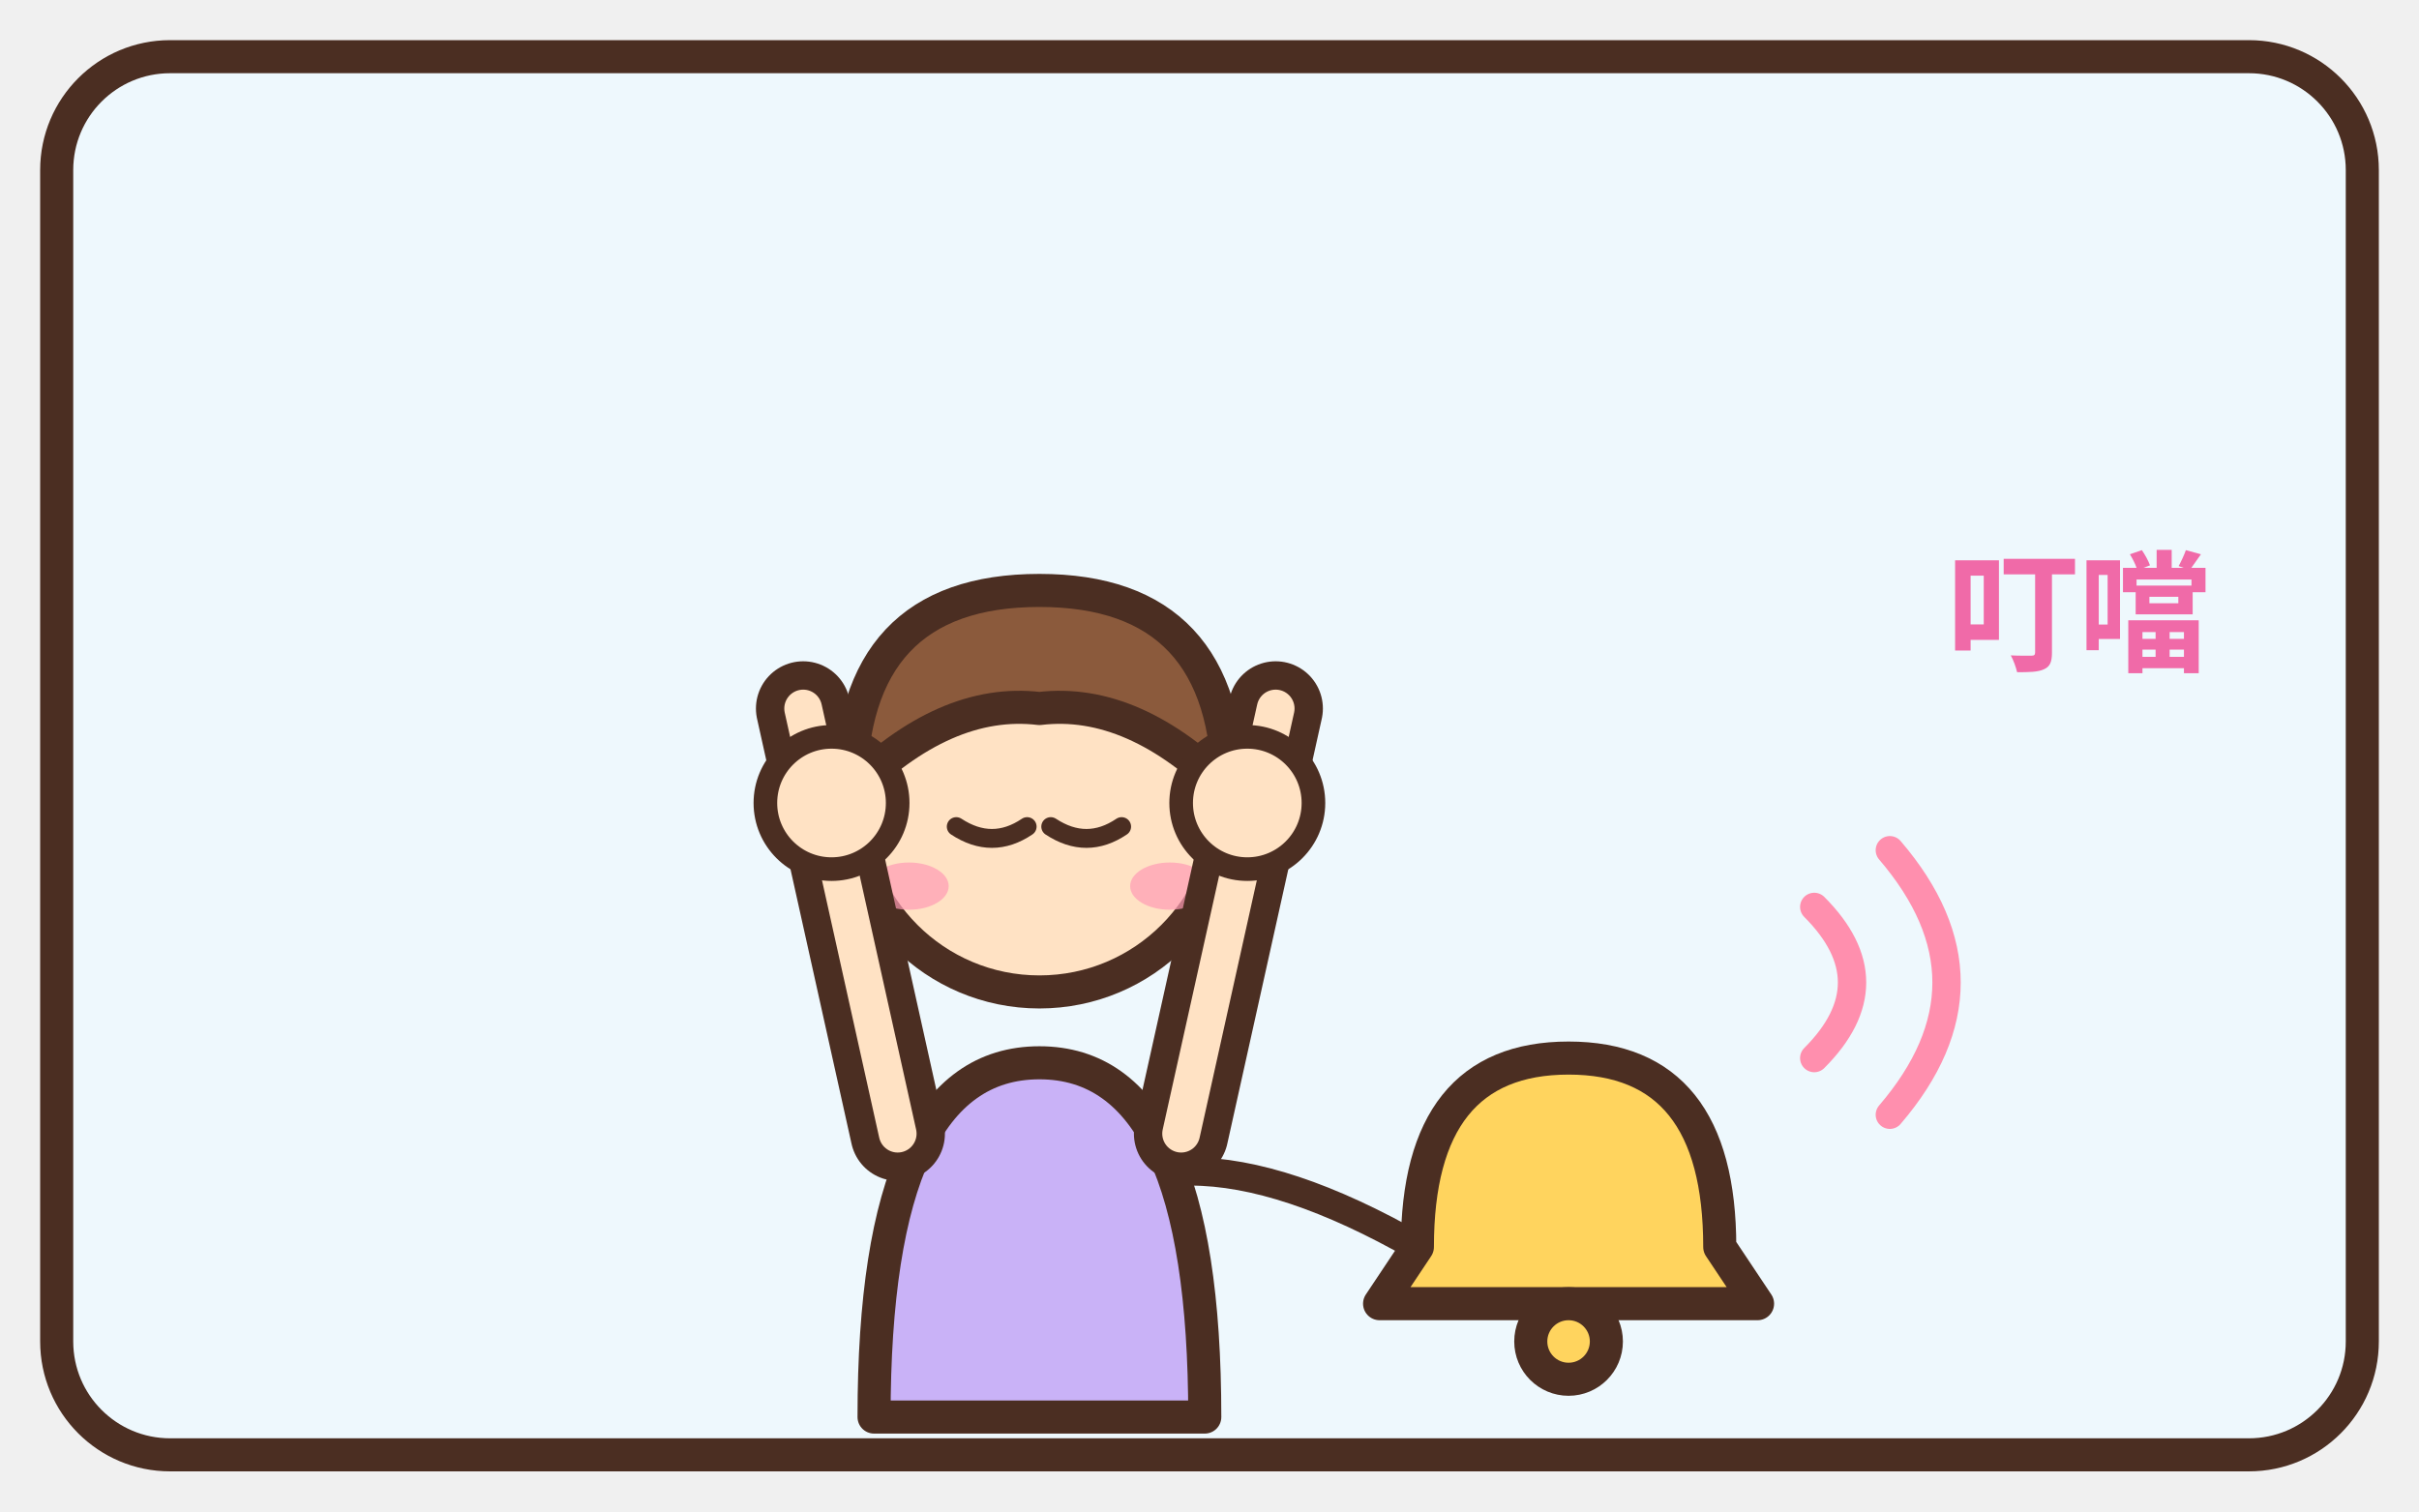
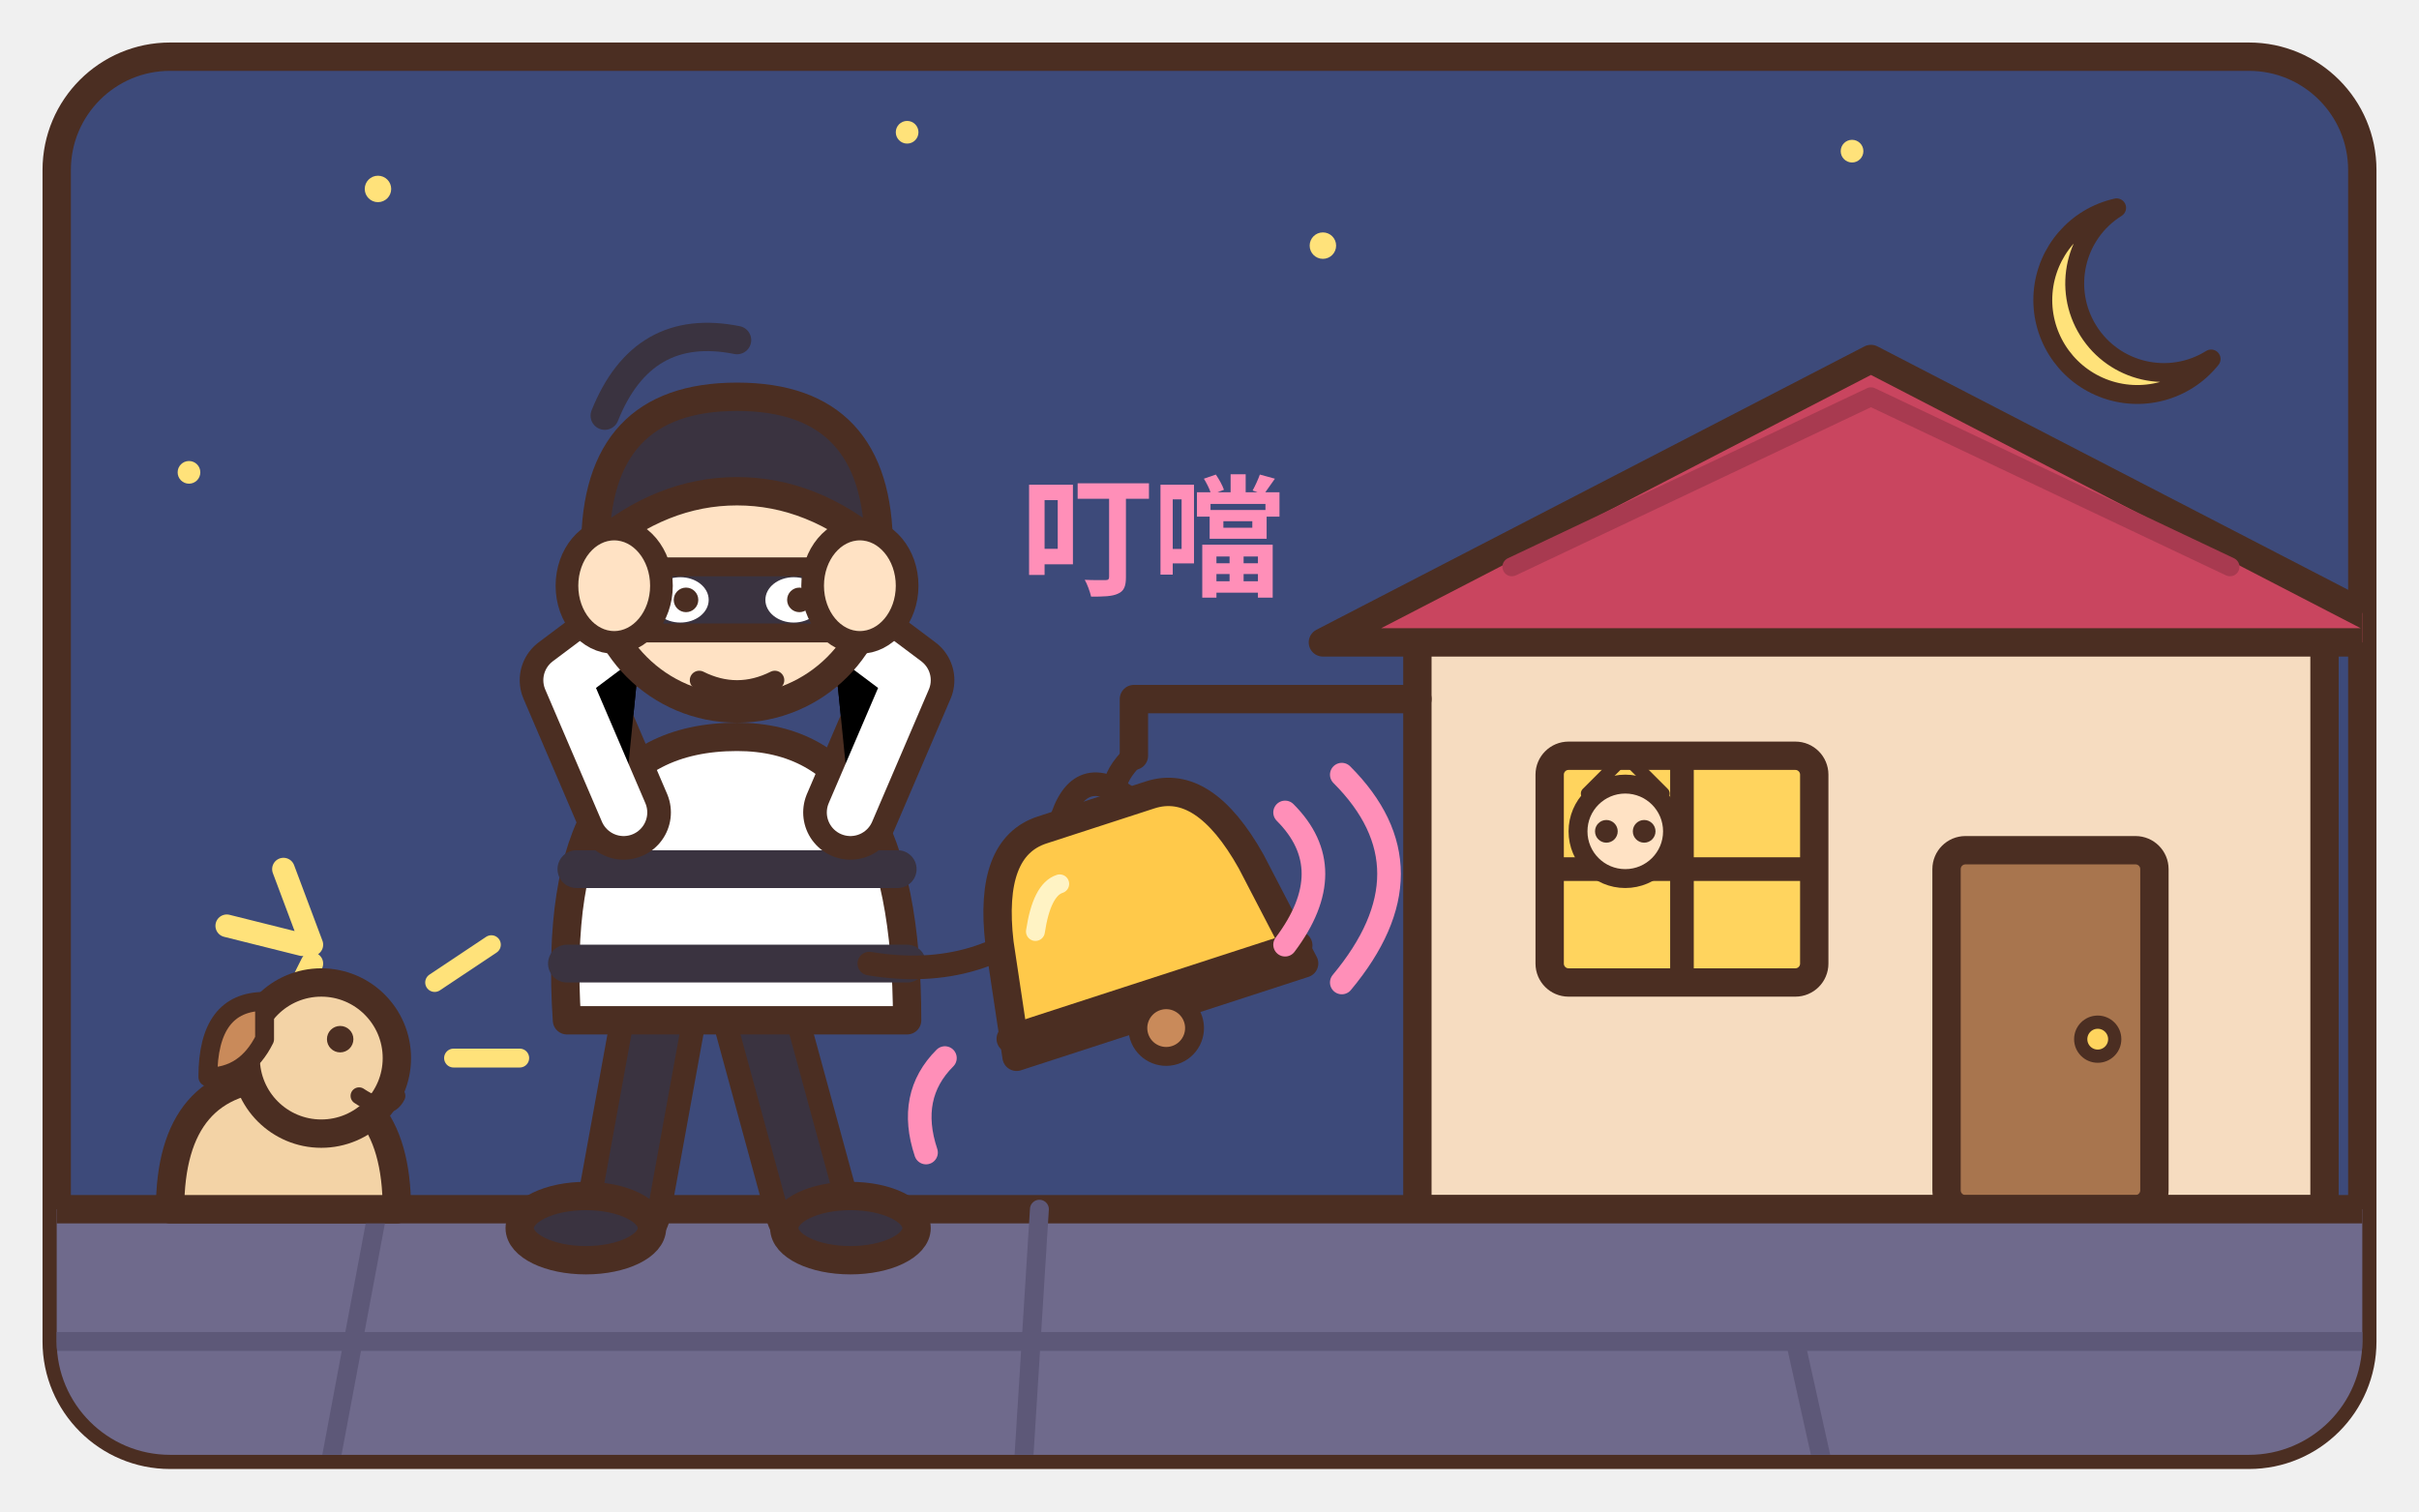
<svg xmlns="http://www.w3.org/2000/svg" viewBox="0 0 256 160">
-   <g stroke="#4b2e22" stroke-width="3.5" stroke-linejoin="round" stroke-linecap="round">
-     <rect x="6" y="6" width="244" height="148" rx="12" fill="#eef8fd" />
-     <path d="M92.5 150.0Q92.5 112.5 110.0 112.5Q127.5 112.5 127.5 150.0Z" fill="#c9b2f7" />
-     <circle cx="110" cy="85.0" r="20.0" fill="#ffe2c4" />
-     <path d="M90.0 83.8Q90.0 62.5 110.0 62.5Q130.0 62.5 130.0 83.8Q120.0 73.8 110.0 75.0Q100.0 73.8 90.0 83.8Z" fill="#8b5a3c" />
-     <path d="M101.2 87.5q3.8 2.5 7.5 0M111.2 87.5q3.8 2.5 7.5 0" fill="none" stroke-width="2" />
-     <g fill="#ff9bb5" opacity=".7" stroke="none">
-       <ellipse cx="96.2" cy="93.8" rx="4.2" ry="2.5" />
-       <ellipse cx="123.8" cy="93.8" rx="4.2" ry="2.5" />
+   <defs>
+     <clipPath id="frame">
+       <rect x="6" y="6" width="244" height="148" rx="12" />
+     </clipPath>
+   </defs>
+   <g stroke="#4b2e22" stroke-width="3" stroke-linejoin="round" stroke-linecap="round">
+     <rect x="6" y="6" width="244" height="148" rx="12" fill="#3d4a7a" />
+     <g clip-path="url(#frame)">
+       <path d="M224 22a10 10 0 1 0 10 16 9 9 0 1 1-10-16Z" fill="#ffe27a" stroke-width="2" />
+       <g fill="#ffe27a" stroke="none">
+         <circle cx="40" cy="20" r="1.4" />
+         <circle cx="96" cy="14" r="1.2" />
+         <circle cx="140" cy="26" r="1.4" />
+         <circle cx="196" cy="16" r="1.2" />
+         <circle cx="20" cy="50" r="1.2" />
+       </g>
+       <path d="M150 66h96v62h-96Z" fill="#f6dcc0" />
+       <path d="M140 68l58-30 58 30Z" fill="#c9455f" />
+       <g fill="none" stroke="#a83a50" stroke-width="2">
+         <path d="M160 60l38-18 38 18" />
+       </g>
+       <rect x="164" y="80" width="28" height="24" rx="2" fill="#ffd45e" />
+       <path d="M178 80v24M164 92h28" stroke-width="2.5" />
+       <circle cx="172" cy="88" r="5" fill="#ffe2c4" stroke-width="2" />
+       <g fill="#4b2e22" stroke="none">
+         <circle cx="170" cy="88" r="1.2" />
+         <circle cx="174" cy="88" r="1.2" />
+       </g>
+       <path d="M168 84l3-3M176 84l-3-3" stroke-width="1.4" />
+       <rect x="206" y="90" width="22" height="38" rx="2" fill="#a8754e" />
+       <circle cx="222" cy="110" r="1.8" fill="#ffd45e" stroke-width="1.4" />
+       <path d="M0 128h256v32H0Z" fill="#6f6a8c" />
+       <g fill="none" stroke="#5d5878" stroke-width="2">
+         <path d="M0 142h256M40 128l-6 32M110 128l-2 32M190 142l4 18" />
+       </g>
+       <path d="M150 74h-30v6" fill="none" stroke-width="3" />
+       <path d="M120 80q-4 4 0 6" fill="none" stroke-width="2.5" />
+       <path d="M66 128l4-22M86 128l-6-22" stroke-width="10" />
+       <path d="M66 128l4-22M86 128l-6-22" stroke="#3a3340" stroke-width="5" />
+       <g fill="#3a3340">
+         <ellipse cx="62" cy="130" rx="7" ry="3.4" />
+         <ellipse cx="90" cy="130" rx="7" ry="3.4" />
+       </g>
+       <path d="M60 108q-2-30 18-30 18 0 18 30Z" fill="#ffffff" />
+       <g fill="none" stroke="#3a3340" stroke-width="4">
+         <path d="M61 92h34M60 102h36" />
+       </g>
+       <path d="M92 102q12 2 20-6" fill="none" stroke-width="2.5" />
+       <g transform="translate(2 -20) rotate(-18 114 106)">
+         <path d="M108 106q-6 0-8 10l-2 12h32l-2-12q-2-10-8-10Z" fill="#ffc94a" />
+         <path d="M98 126h32" stroke-width="3" />
+         <path d="M110 106q4-6 8 0" fill="none" stroke-width="2.5" />
+         <circle cx="114" cy="130" r="3" fill="#c98a5a" stroke-width="2" />
+         <path d="M104 116q2-4 4-4" fill="none" stroke="#fff3c4" stroke-width="2" />
+       </g>
+       <path d="M66 86l-6-14 8-6M90 86l6-14-8-6" stroke-width="10" />
+       <path d="M66 86l-6-14 8-6M90 86l6-14-8-6" stroke="#ffffff" stroke-width="5" />
+       <circle cx="78" cy="60" r="15" fill="#ffe2c4" />
+       <path d="M63 58q0-16 15-16t15 16q-7-6-15-6-8 0-15 6Z" fill="#3a3340" />
+       <path d="M63 60h30v7H63Z" fill="#3a3340" stroke-width="2" />
+       <g fill="#ffffff" stroke="none">
+         <ellipse cx="72" cy="63.5" rx="3" ry="2.4" />
+         <ellipse cx="84" cy="63.5" rx="3" ry="2.4" />
+       </g>
+       <g fill="#4b2e22" stroke="none">
+         <circle cx="72.6" cy="63.5" r="1.3" />
+         <circle cx="84.6" cy="63.5" r="1.3" />
+       </g>
+       <path d="M74 72q4 2 8 0" fill="none" stroke-width="2" />
+       <g fill="#ffe2c4" stroke-width="2.4">
+         <ellipse cx="65" cy="62" rx="5" ry="6" />
+         <ellipse cx="91" cy="62" rx="5" ry="6" />
+       </g>
+       <path d="M64 44q4-10 14-8" fill="none" stroke="#3a3340" stroke-width="3" />
+       <g fill="none" stroke="#ff8fb8" stroke-width="2.5">
+         <path d="M136 86q6 6 0 14M142 82q10 10 0 22M100 112q-4 4-2 10" />
+       </g>
+       <path d="M30 92l3 8M24 98l8 2M30 108l3-6" fill="none" stroke="#ffe27a" stroke-width="2.4" />
+       <text x="122" y="62" font-family="'Arial Rounded MT Bold','Fredoka','PingFang TC',sans-serif" font-size="14" font-weight="700" text-anchor="middle" fill="#ff8fb8" stroke="none">叮噹</text>
+       <path d="M18 128q0-14 12-14t12 14Z" fill="#f3d3a6" />
+       <circle cx="34" cy="112" r="8" fill="#f3d3a6" />
+       <path d="M28 106q-6 0-6 8 4 0 6-4Z" fill="#c98a5a" stroke-width="2" />
+       <circle cx="36" cy="110" r="1.4" fill="#4b2e22" stroke="none" />
+       <path d="M38 116q3 2 4 0" fill="none" stroke-width="1.8" />
+       <g fill="none" stroke="#ffe27a" stroke-width="2">
+         <path d="M46 104l6-4M48 112h7" />
+       </g>
    </g>
-     <path d="M95.0 120.0L85.0 75.0" stroke="#4b2e22" stroke-width="10" />
-     <path d="M95.0 120.0L85.0 75.0" stroke="#ffe2c4" stroke-width="4" />
-     <path d="M125.0 120.0L135.0 75.0" stroke="#4b2e22" stroke-width="10" />
-     <path d="M125.0 120.0L135.0 75.0" stroke="#ffe2c4" stroke-width="4" />
-     <g fill="#ffe2c4" stroke-width="2.5">
-       <circle cx="88" cy="85" r="7" />
-       <circle cx="132" cy="85" r="7" />
-     </g>
-     <path d="M150 132q0-20 16-20t16 20l4 6h-40Z" fill="#ffd45e" />
-     <circle cx="166" cy="142" r="4" fill="#ffd45e" />
-     <path d="M126 124q10 0 24 8" fill="none" stroke-width="3" />
-     <g fill="none" stroke="#ff8fae" stroke-width="3">
-       <path d="M192 96q8 8 0 16M200 90q12 14 0 28" />
-     </g>
-     <text x="220" y="70" font-family="'Arial Rounded MT Bold','Fredoka',Arial,sans-serif" font-size="14" font-weight="700" text-anchor="middle" fill="#f06aa8" stroke="none">叮噹</text>
  </g>
</svg>
